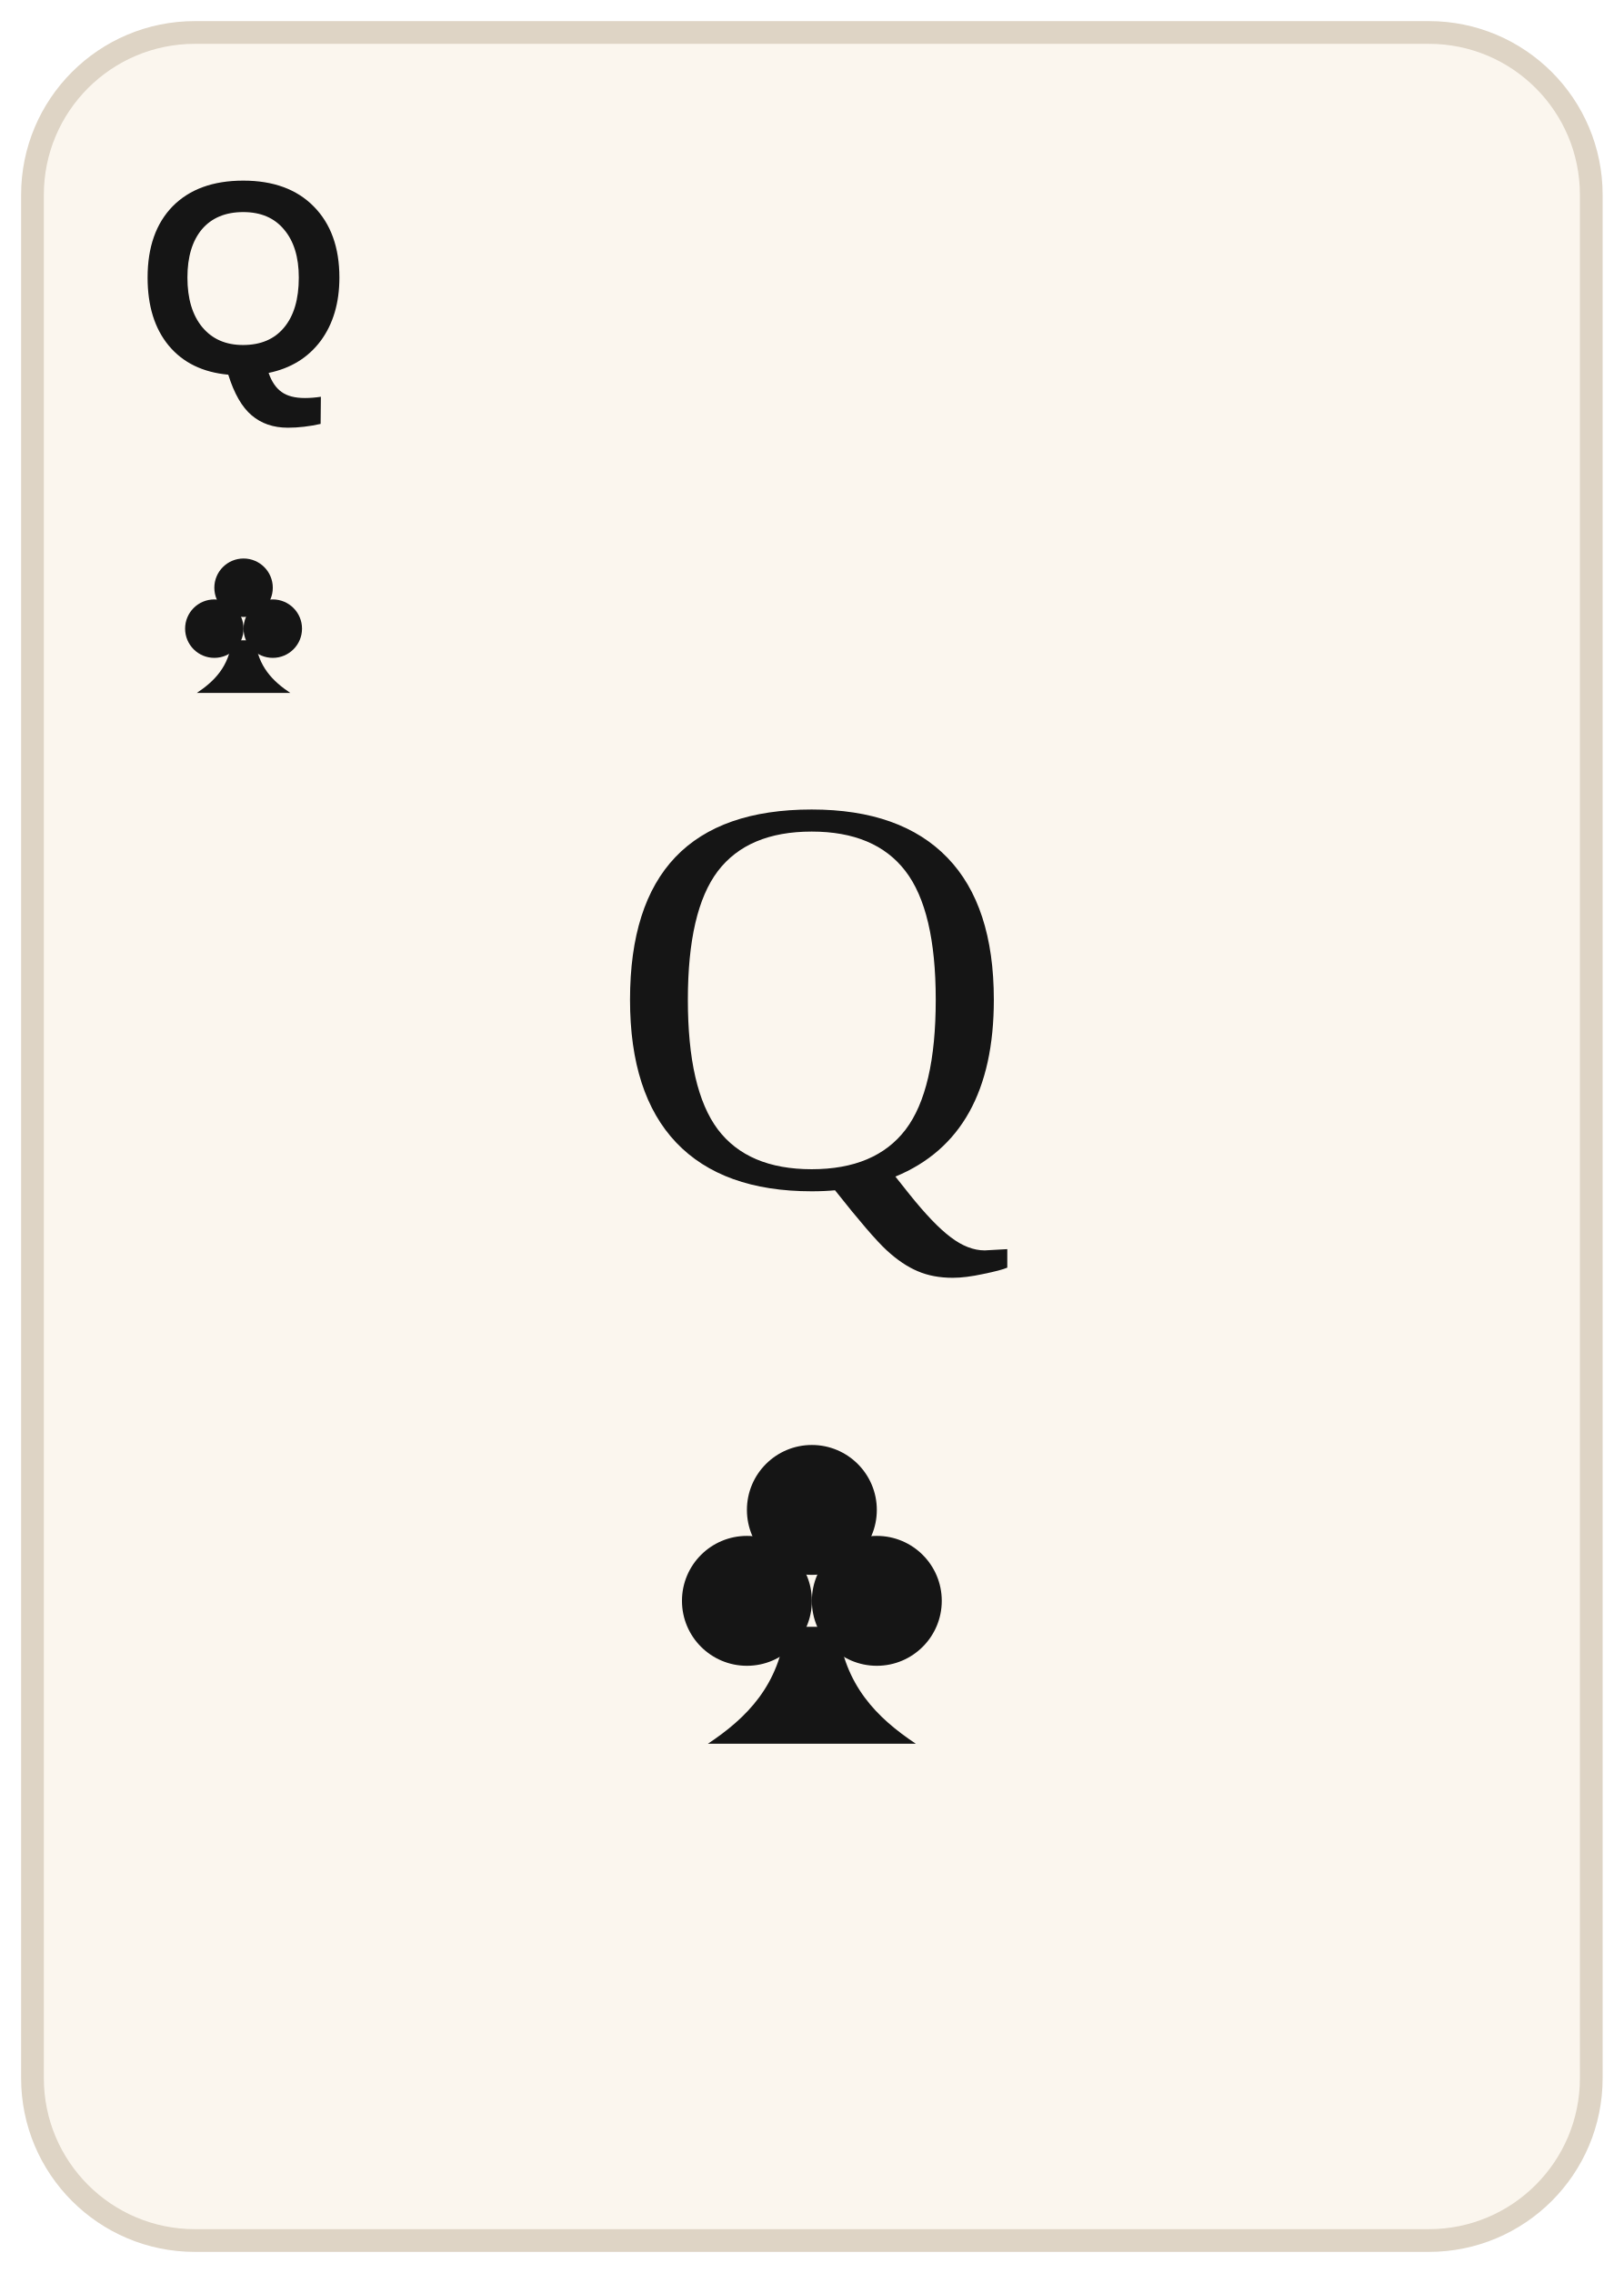
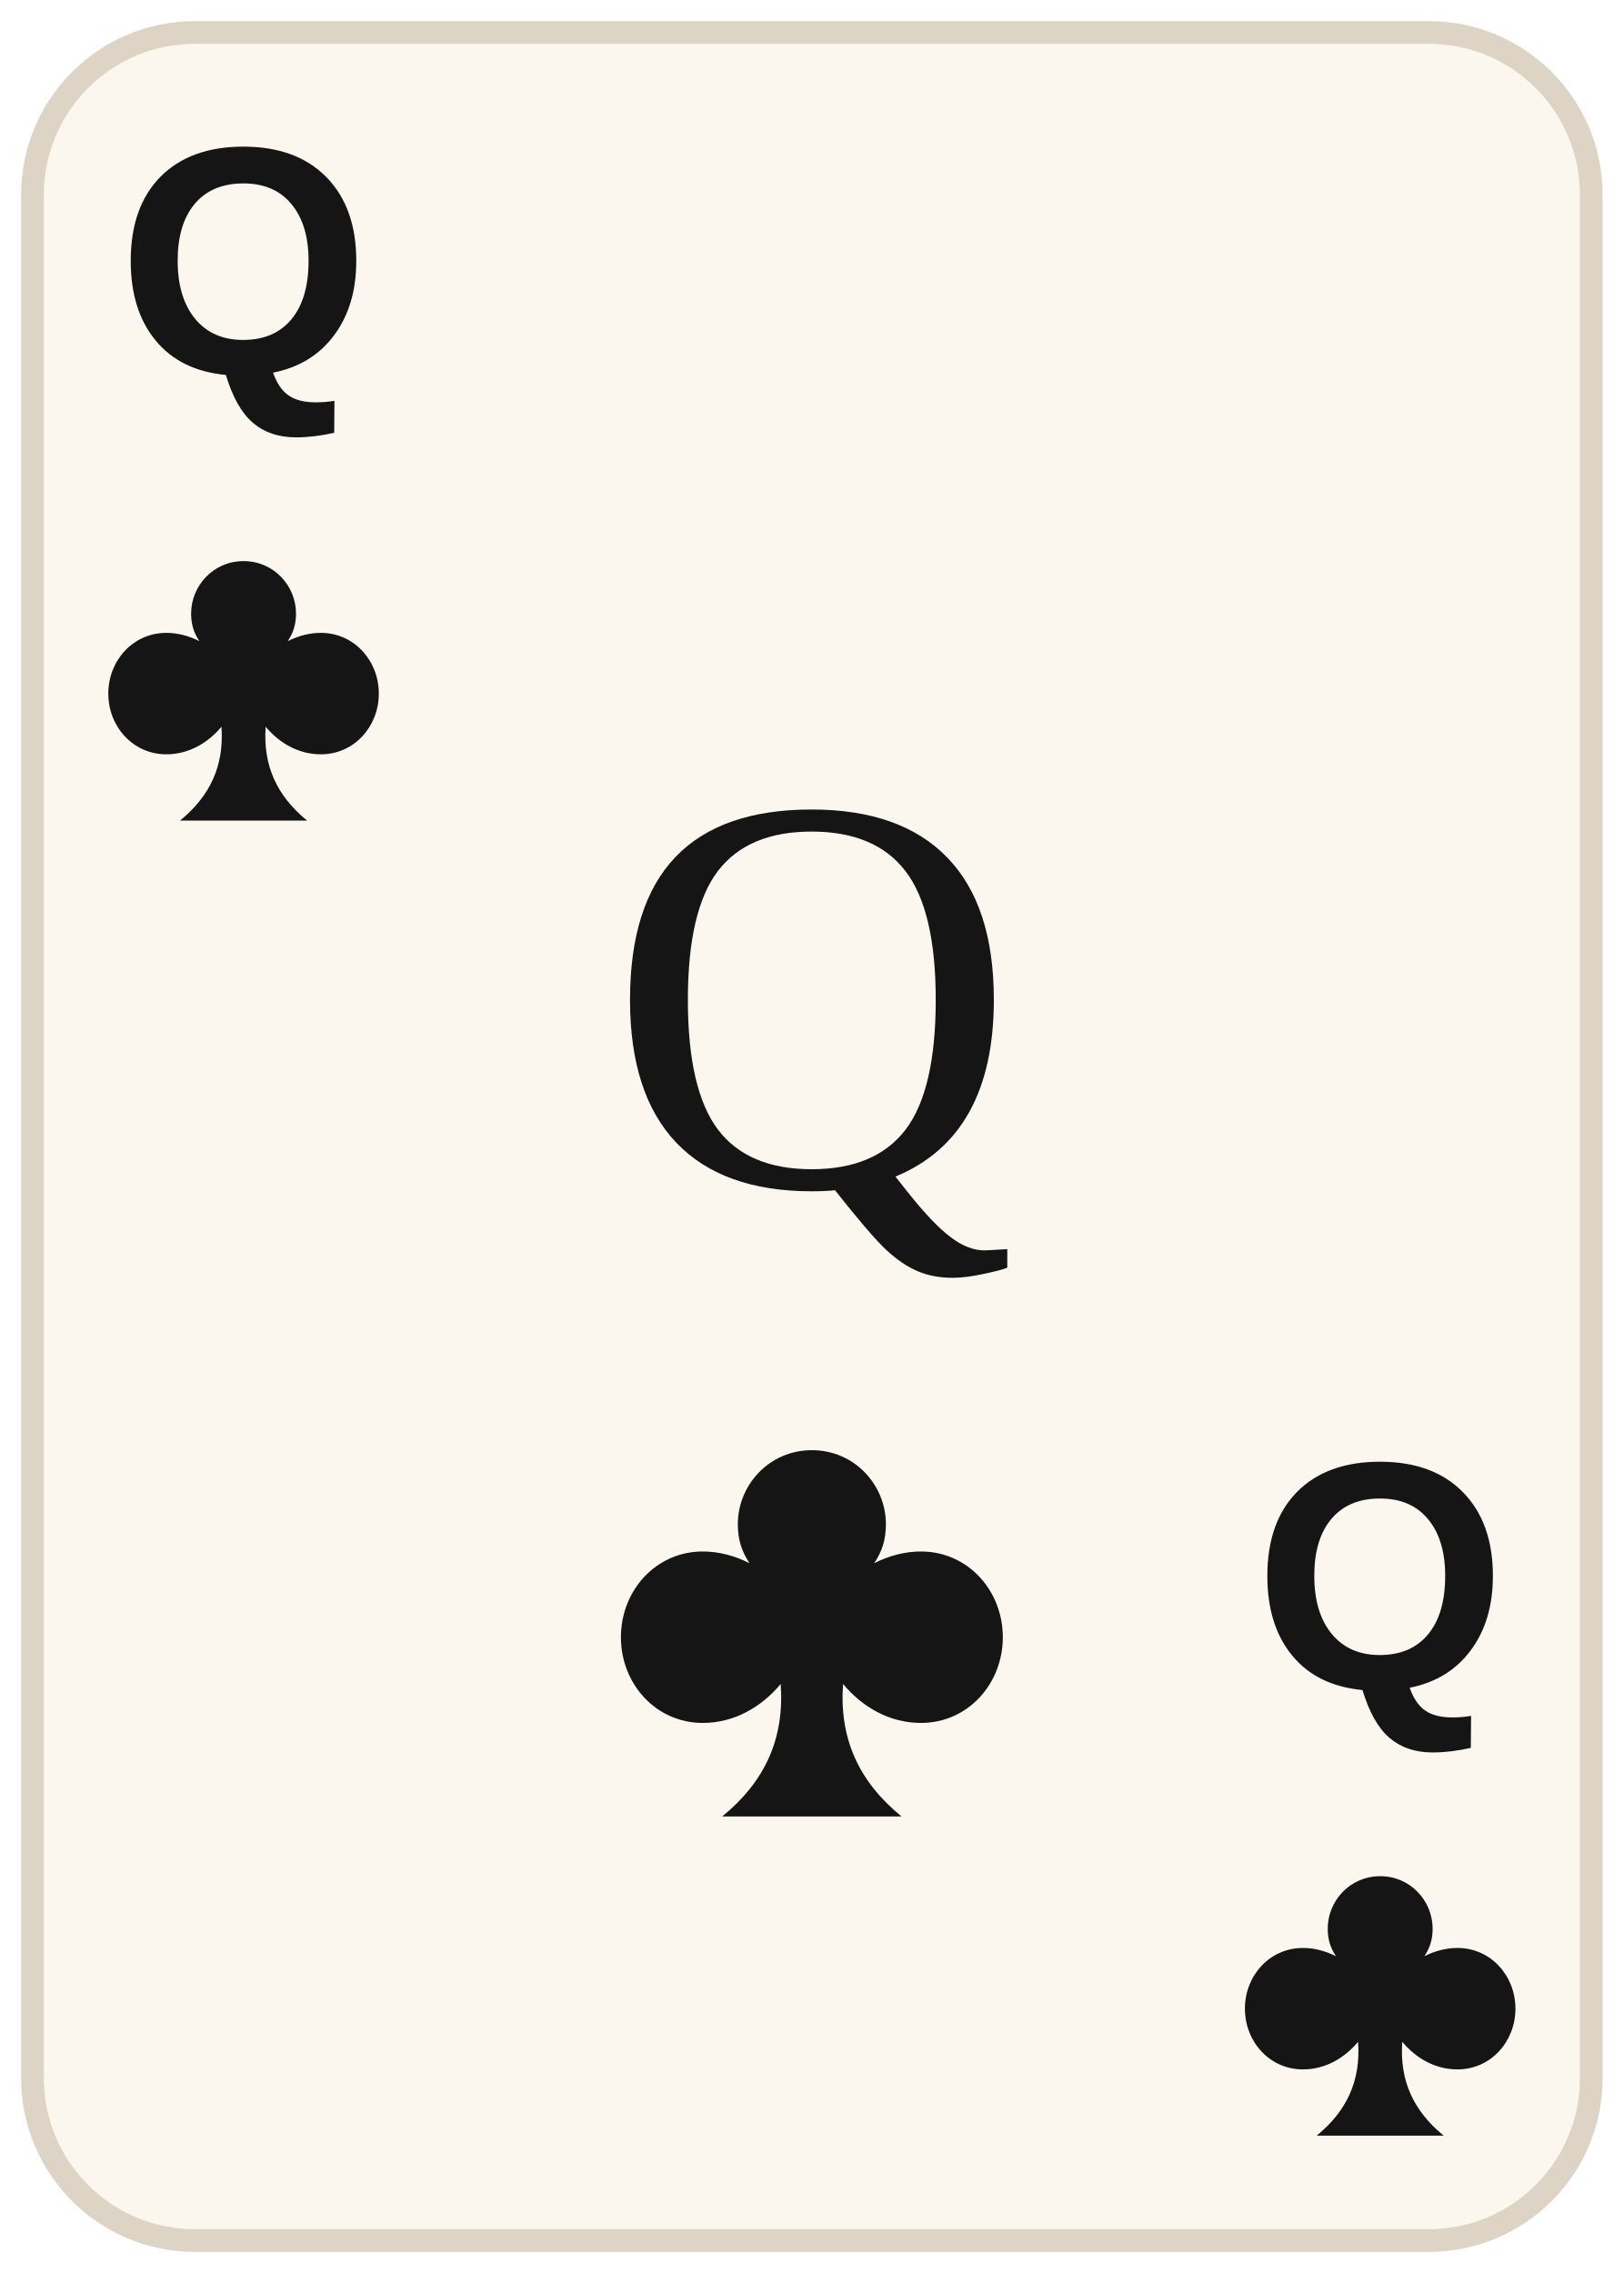
<svg xmlns="http://www.w3.org/2000/svg" viewBox="0 0 100 140" role="img" aria-label="Queen of Clubs">
  <rect x="2" y="2" width="96" height="136" rx="10" fill="#fbf6ee" stroke="#ded4c5" stroke-width="1.4" />
  <g font-family="Haskoy,-apple-system,BlinkMacSystemFont,'Segoe UI',Arial,sans-serif">
-     <text x="15" y="23" fill="#151515" font-size="17" font-weight="600" text-anchor="middle">Q</text>
-     <g fill="#151515" transform="translate(15 38) scale(0.18)">
-       <circle cx="0" cy="-10" r="10" />
-       <circle cx="-10" cy="4" r="10" />
-       <circle cx="10" cy="4" r="10" />
-       <path d="M-4 8c-1 9-6 14-12 18h32c-6-4-11-9-12-18Z" />
+     <text x="15" y="23" fill="#151515" font-size="20" font-weight="700" text-anchor="middle">Q</text>
+     <g fill="#151515" transform="translate(15 40) scale(0.17)">
+       <path d="M0-32C-11-32-19-23-19-13c0 4 1 7 3 10-4-2-8-3-12-3-12 0-21 10-21 22s9 22 21 22c8 0 15-4 20-10 1 14-4 25-15 34h46C12 53 7 42 8 28c5 6 12 10 20 10 12 0 21-10 21-22S40-6 28-6c-4 0-8 1-12 3 2-3 3-6 3-10 0-10-8-19-19-19Z" />
    </g>
  </g>
  <g>
    <text x="50" y="65" fill="#151515" font-size="35" font-weight="500" text-anchor="middle" dominant-baseline="middle">Q</text>
-     <g fill="#151515" transform="translate(50 97) scale(0.4)">
-       <circle cx="0" cy="-10" r="10" />
-       <circle cx="-10" cy="4" r="10" />
-       <circle cx="10" cy="4" r="10" />
-       <path d="M-4 8c-1 9-6 14-12 18h32c-6-4-11-9-12-18Z" />
+     <g fill="#151515" transform="translate(50 97) scale(0.24)">
+       <path d="M0-32C-11-32-19-23-19-13c0 4 1 7 3 10-4-2-8-3-12-3-12 0-21 10-21 22s9 22 21 22c8 0 15-4 20-10 1 14-4 25-15 34h46C12 53 7 42 8 28c5 6 12 10 20 10 12 0 21-10 21-22S40-6 28-6c-4 0-8 1-12 3 2-3 3-6 3-10 0-10-8-19-19-19Z" />
+     </g>
+   </g>
+   <g data-card-corner="bottom-right" font-family="Haskoy,-apple-system,BlinkMacSystemFont,'Segoe UI',Arial,sans-serif">
+     <text x="85" y="104" fill="#151515" font-size="20" font-weight="700" text-anchor="middle">Q</text>
+     <g fill="#151515" transform="translate(85 121) scale(0.17)">
+       <path d="M0-32C-11-32-19-23-19-13c0 4 1 7 3 10-4-2-8-3-12-3-12 0-21 10-21 22s9 22 21 22c8 0 15-4 20-10 1 14-4 25-15 34h46C12 53 7 42 8 28c5 6 12 10 20 10 12 0 21-10 21-22S40-6 28-6c-4 0-8 1-12 3 2-3 3-6 3-10 0-10-8-19-19-19Z" />
    </g>
  </g>
</svg>
